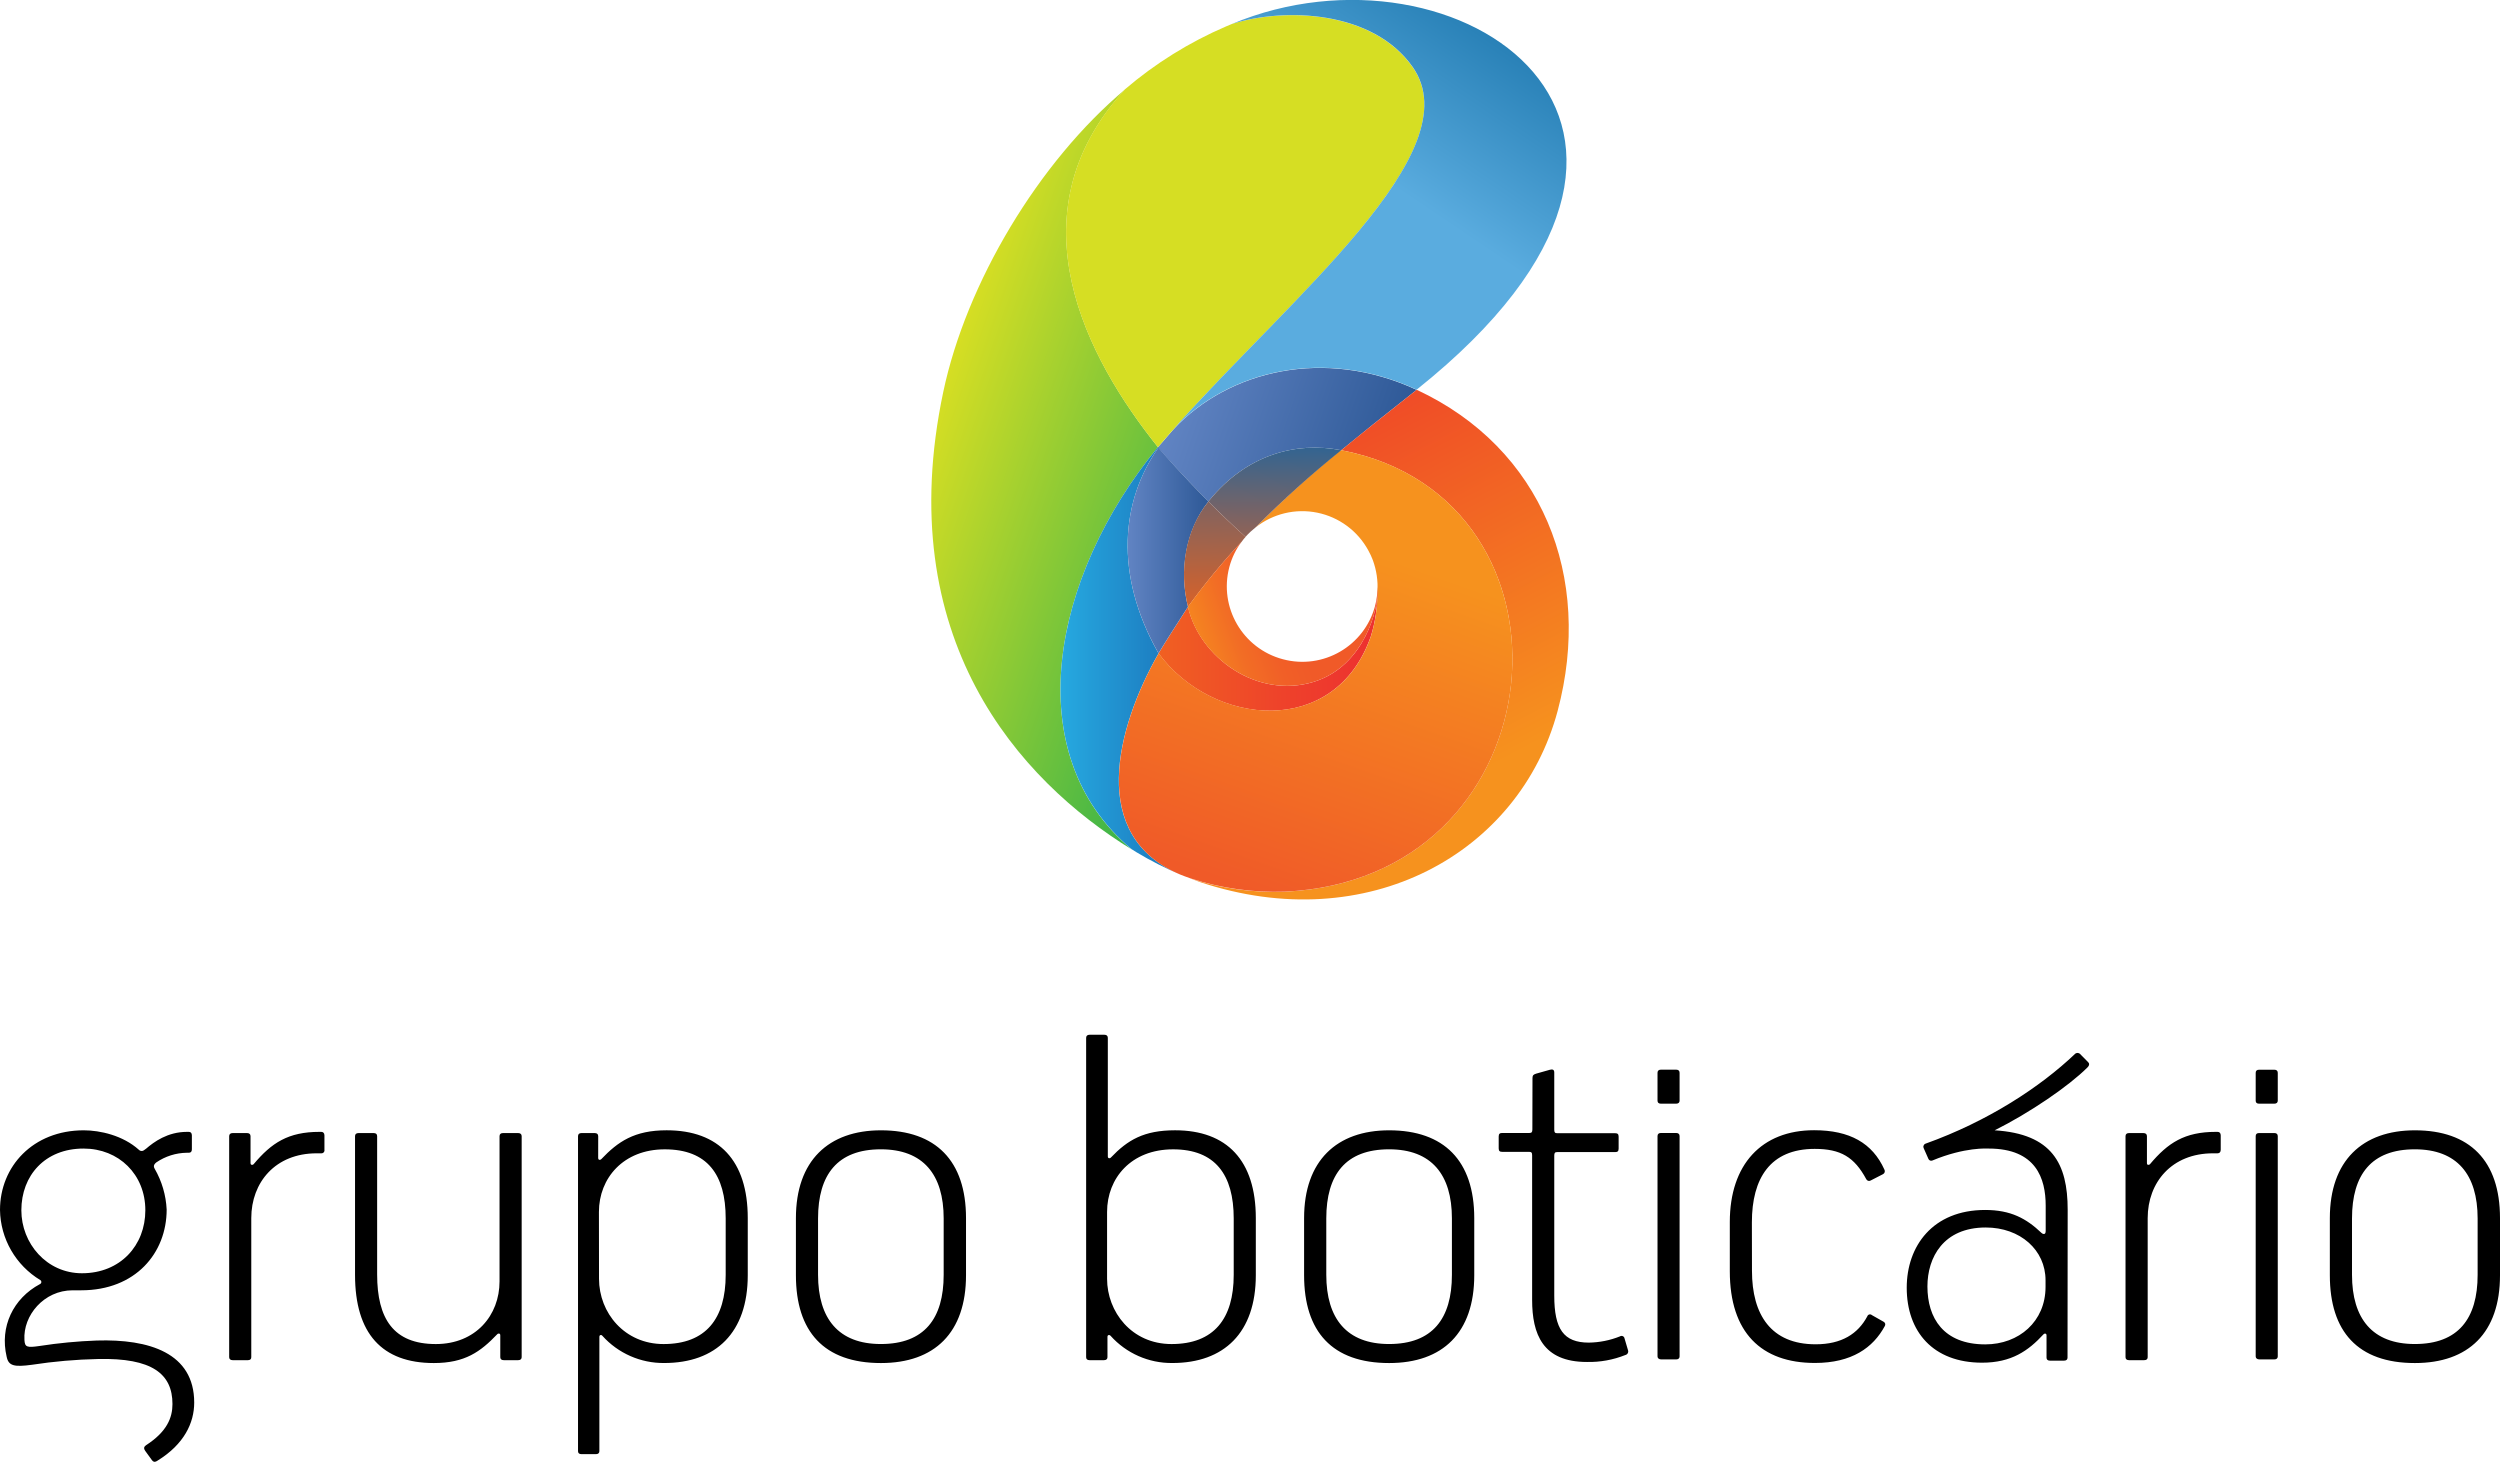
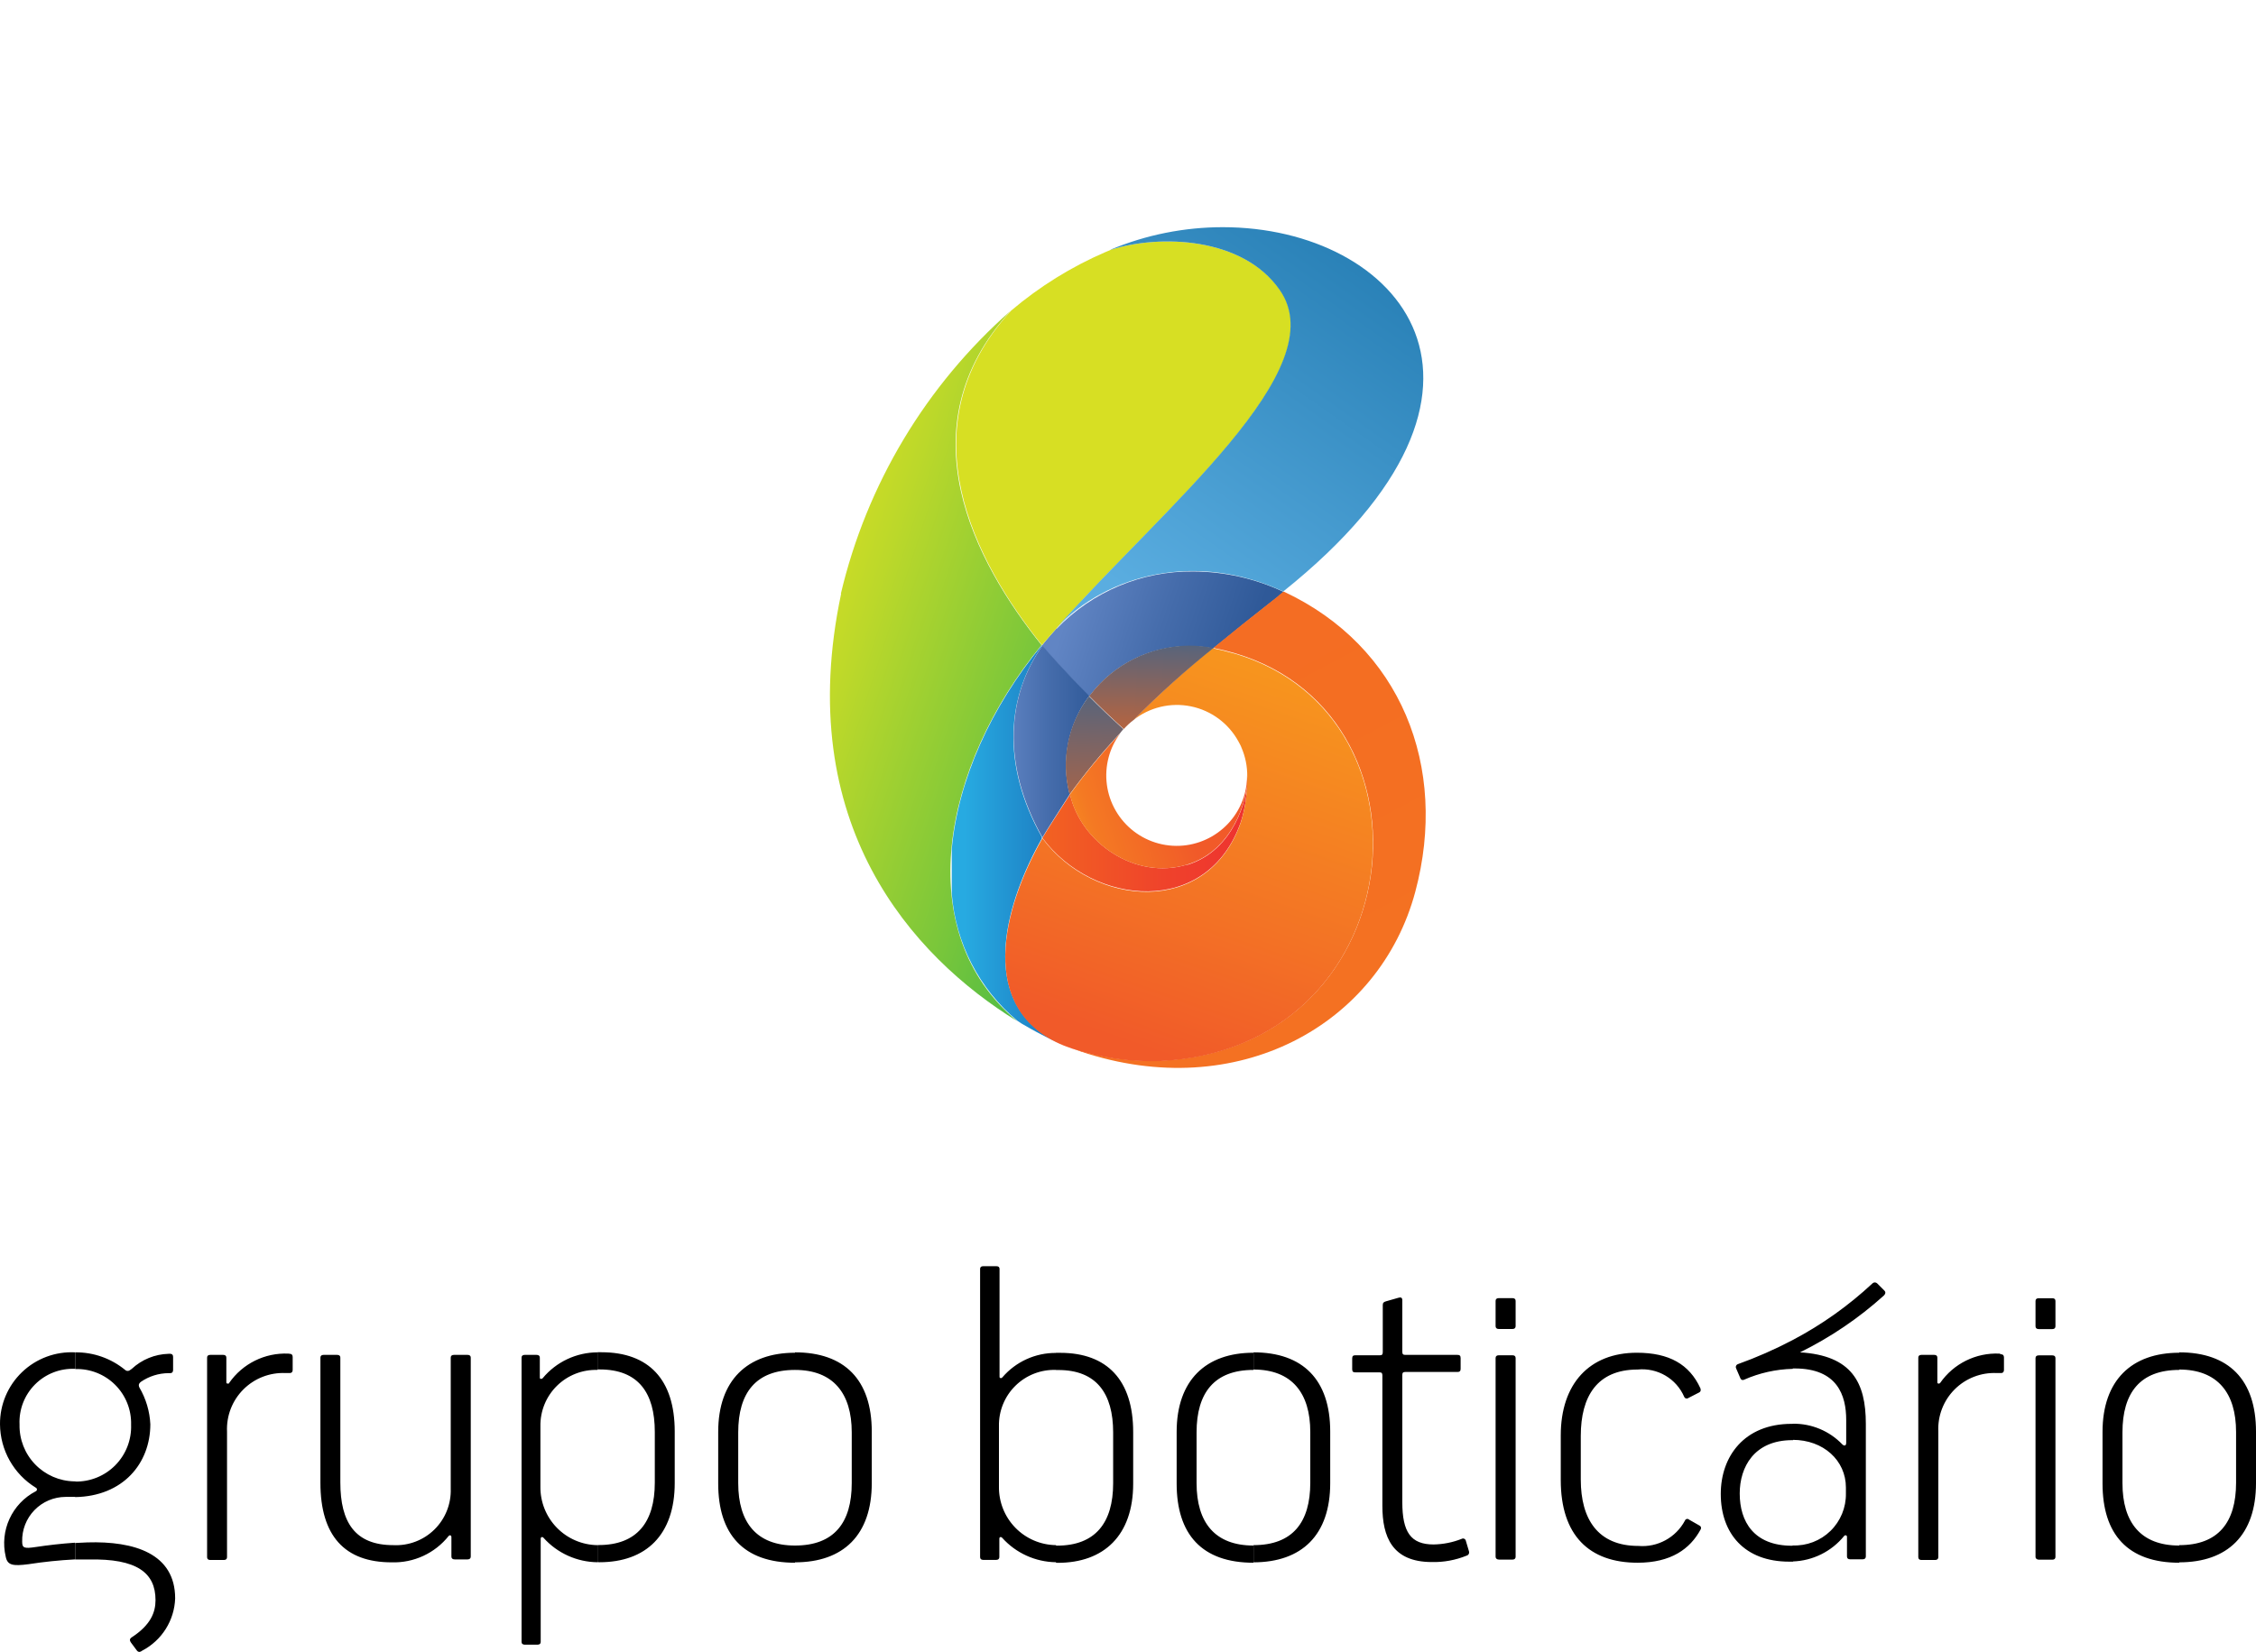
- <svg xmlns="http://www.w3.org/2000/svg" xmlns:xlink="http://www.w3.org/1999/xlink" viewBox="0 0 835.83 488.74">
+ <svg xmlns="http://www.w3.org/2000/svg" xmlns:xlink="http://www.w3.org/1999/xlink" viewBox="0 0 230.94 169.08">
  <defs>
-     <linearGradient id="linear-gradient" x1="1792.78" y1="-378.29" x2="1868.44" y2="-378.29" gradientTransform="translate(-1425.64 -91.19) rotate(18.94)" gradientUnits="userSpaceOnUse">
-       <stop offset="0" stop-color="#6184c3" />
-       <stop offset="1" stop-color="#2e5997" />
+     <clipPath id="clip-path" transform="translate(0 23.26)">
+       <path d="M108.17,41.06c-.24.26-.47.53-.71.8s-.54.64-.82,1c.31.36,2.26,2.58,4.85,5.18a.73.73,0,0,1,.08-.09,12.73,12.73,0,0,1,12.63-4.82c1.84-1.51,4-3.25,6.68-5.34l.54-.44h0a21.87,21.87,0,0,0-9.25-2.1,19.07,19.07,0,0,0-14,5.86" style="fill:none" />
+     </clipPath>
+     <linearGradient id="linear-gradient" x1="-166.13" y1="409.41" x2="-163.68" y2="409.41" gradientTransform="matrix(0, 7.68, 7.68, 0, -3024.79, 1307.47)" gradientUnits="userSpaceOnUse">
+       <stop offset="0" stop-color="#6185c4" />
+       <stop offset="0.52" stop-color="#456cab" />
+       <stop offset="1" stop-color="#2f5998" />
    </linearGradient>
-     <linearGradient id="linear-gradient-2" x1="1717.84" y1="-350.59" x2="1828.22" y2="-350.59" gradientTransform="translate(-1425.64 -91.19) rotate(18.94)" gradientUnits="userSpaceOnUse">
-       <stop offset="0" stop-color="#d6de23" />
-       <stop offset="1" stop-color="#37b34a" />
+     <clipPath id="clip-path-2" transform="translate(0 23.26)">
+       <path d="M106.66,42.79h0m0,0h0s0,0,0,0h0M86.11,37.5c-5,23.57,7.23,37.14,18,43.78-10.91-9.09-7.74-26.05,2.51-38.49-6.79-8.46-14.19-22.24-3.15-34.24a55.65,55.65,0,0,0-17.4,29" style="fill:none" />
+     </clipPath>
+     <linearGradient id="linear-gradient-2" x1="-174.99" y1="387.4" x2="-172.54" y2="387.4" gradientTransform="matrix(0, 16.88, 16.88, 0, -6446.1, 2984.03)" gradientUnits="userSpaceOnUse">
+       <stop offset="0" stop-color="#d7df23" />
+       <stop offset="0.2" stop-color="#bcd82a" />
+       <stop offset="0.63" stop-color="#78c63b" />
+       <stop offset="1" stop-color="#39b54a" />
    </linearGradient>
-     <linearGradient id="linear-gradient-3" x1="1803.63" y1="-382.54" x2="1915.22" y2="-277.06" gradientTransform="translate(-1425.64 -91.19) rotate(18.94)" gradientUnits="userSpaceOnUse">
-       <stop offset="0" stop-color="#ee3b29" />
-       <stop offset="1" stop-color="#f6921e" />
+     <clipPath id="clip-path-3" transform="translate(0 23.26)">
+       <path d="M130.88,37.74c-2.67,2.09-4.84,3.83-6.68,5.34,24,4.63,21.1,41-5.41,42.26a26.37,26.37,0,0,1-9.12-1.3c.3.12.76.29,1,.37,16,5.35,30.56-2.72,34.21-16.37,3.42-12.79-1.47-25.14-13.49-30.74l-.54.44" style="fill:none" />
+     </clipPath>
+     <linearGradient id="linear-gradient-3" x1="-181.68" y1="371.82" x2="-179.24" y2="371.82" gradientTransform="matrix(0, 316.02, 316.02, 0, -117372.86, 57050)" gradientUnits="userSpaceOnUse">
+       <stop offset="0" stop-color="#ef3b29" />
+       <stop offset="0.66" stop-color="#f57921" />
+       <stop offset="1" stop-color="#f7941e" />
    </linearGradient>
-     <linearGradient id="linear-gradient-4" x1="1828.54" y1="-471.37" x2="1848.88" y2="-546.75" gradientTransform="translate(-1425.64 -91.19) rotate(18.94)" gradientUnits="userSpaceOnUse">
-       <stop offset="0" stop-color="#5aacdf" />
-       <stop offset="1" stop-color="#1a74ab" />
+     <clipPath id="clip-path-4" transform="translate(0 23.26)">
+       <path d="M113.74,2.3C118.75.72,127.23,1,131,6.43c5.69,8.13-11.75,22.1-22.87,34.63,5.26-5.63,14.45-7.84,23.23-3.76h0c26.25-21,11.77-37.3-6.18-37.3a29.87,29.87,0,0,0-11.5,2.3" style="fill:none" />
+     </clipPath>
+     <linearGradient id="linear-gradient-4" x1="-165.74" y1="369.32" x2="-163.29" y2="369.32" gradientTransform="matrix(21.86, 0, 0, -21.86, 3732.28, 8095)" gradientUnits="userSpaceOnUse">
+       <stop offset="0" stop-color="#5aade0" />
+       <stop offset="1" stop-color="#1b74ab" />
    </linearGradient>
-     <linearGradient id="linear-gradient-5" x1="354.55" y1="220.99" x2="394.87" y2="220.99" gradientUnits="userSpaceOnUse">
-       <stop offset="0" stop-color="#26a9e0" />
-       <stop offset="1" stop-color="#1b75bb" />
+     <clipPath id="clip-path-5" transform="translate(0 23.26)">
+       <path d="M106.66,42.79h0Zm0,0h0c-5.22,6.34-8.6,13.84-9.23,20.88v4.57a18.83,18.83,0,0,0,6.7,13l.45.3c.46.27,1.2.7,2.08,1.15.68.35,1.43.71,2.2,1h0a11,11,0,0,1-2.21-1.19c-6.17-4.36-3.67-13.43,0-19.91l0-.1,0-.05,0,0c-4.23-7.52-3.5-14.51,0-19.52l0-.07.1.11a1.3,1.3,0,0,0-.15-.16h0Z" style="fill:none" />
+     </clipPath>
+     <linearGradient id="linear-gradient-5" x1="-136.36" y1="423.26" x2="-133.91" y2="423.26" gradientTransform="matrix(4.36, 0, 0, -4.36, 693.29, 1930.55)" gradientUnits="userSpaceOnUse">
+       <stop offset="0" stop-color="#27aae1" />
+       <stop offset="1" stop-color="#1b75bc" />
    </linearGradient>
-     <linearGradient id="linear-gradient-6" x1="387.34" y1="217.85" x2="460.51" y2="217.85" gradientUnits="userSpaceOnUse">
-       <stop offset="0" stop-color="#f06022" />
-       <stop offset="0.59" stop-color="#ee412b" />
-       <stop offset="1" stop-color="#ed3030" />
+     <clipPath id="clip-path-6" transform="translate(0 23.26)">
+       <path d="M121.54,65.26c-5.35,1.63-10.9-2.28-12-7.19-1.05,1.65-2.13,3.28-2.83,4.46,5.21,7,16.94,8.14,20.32-1.66a13.61,13.61,0,0,0,.63-4c0,1.53-1.28,6.94-6.12,8.42m6.12-8.42a.61.61,0,0,0,0-.14.71.71,0,0,1,0,.14" style="fill:none" />
+     </clipPath>
+     <linearGradient id="linear-gradient-6" x1="-157.5" y1="398.2" x2="-155.05" y2="398.2" gradientTransform="matrix(8.55, 0, 0, -8.55, 1453.77, 3492.61)" gradientUnits="userSpaceOnUse">
+       <stop offset="0" stop-color="#f26122" />
+       <stop offset="0.57" stop-color="#ef432b" />
+       <stop offset="1" stop-color="#ee3130" />
    </linearGradient>
-     <linearGradient id="linear-gradient-7" x1="377" y1="184.08" x2="404.01" y2="184.08" gradientTransform="matrix(1, 0, 0, 1, 0, 0)" xlink:href="#linear-gradient" />
-     <linearGradient id="linear-gradient-8" x1="459.96" y1="184.9" x2="420.13" y2="298.37" gradientUnits="userSpaceOnUse">
-       <stop offset="0" stop-color="#f6921e" />
-       <stop offset="1" stop-color="#f05a28" />
+     <clipPath id="clip-path-7" transform="translate(0 23.26)">
+       <path d="M106.68,62.48l0,.05c.7-1.18,1.77-2.81,2.82-4.46a11.83,11.83,0,0,1,2-10.08c-2.5-2.51-4.38-4.66-4.79-5.14-3.54,5-4.29,12,0,19.63" style="fill:none" />
+     </clipPath>
+     <linearGradient id="linear-gradient-7" x1="-131.66" y1="430.88" x2="-129.21" y2="430.88" gradientTransform="matrix(3.98, 0, 0, -3.98, 626.4, 1789.73)" xlink:href="#linear-gradient" />
+     <clipPath id="clip-path-8" transform="translate(0 23.26)">
+       <path d="M124.07,43.13A105.37,105.37,0,0,0,116,50.48a7.18,7.18,0,0,1,10.79,2.2c.06.1.11.2.16.3l.09.19a4.69,4.69,0,0,1,.18.45,7.14,7.14,0,0,1,.44,3V57a14.36,14.36,0,0,1-.63,3.91c-3.38,9.8-15.11,8.68-20.32,1.66-4.08,7.16-6.77,17.55,2.16,21.21.19.07.49.19.88.32a26.28,26.28,0,0,0,9,1.28c25.62-1.2,29.23-35.22,7.74-41.69l-.53-.14-.41-.11-.46-.12-.93-.2Z" style="fill:none" />
+     </clipPath>
+     <linearGradient id="linear-gradient-8" x1="-198.98" y1="377.34" x2="-196.53" y2="377.34" gradientTransform="matrix(-16.44, 0, 0, 16.44, -3127.9, -6140.64)" gradientUnits="userSpaceOnUse">
+       <stop offset="0" stop-color="#f7941e" />
+       <stop offset="0.62" stop-color="#f37225" />
+       <stop offset="1" stop-color="#f15a29" />
    </linearGradient>
-     <linearGradient id="linear-gradient-9" x1="425.32" y1="203.08" x2="426.75" y2="133.07" gradientUnits="userSpaceOnUse">
-       <stop offset="0" stop-color="#d96228" />
-       <stop offset="1" stop-color="#0065b1" />
+     <clipPath id="clip-path-9" transform="translate(0 23.26)">
+       <path d="M111.57,47.9a.73.73,0,0,0-.08.09c1.08,1.09,2.28,2.25,3.55,3.39a7.08,7.08,0,0,1,1-.92,95.9,95.9,0,0,1,8.18-7.38,13.41,13.41,0,0,0-2.51-.24,12.85,12.85,0,0,0-10.12,5.06" style="fill:none" />
+     </clipPath>
+     <linearGradient id="linear-gradient-9" x1="-150.53" y1="346.97" x2="-148.07" y2="346.97" gradientTransform="matrix(8.28, 0, 0, -8.28, 1355.24, 2920.73)" gradientUnits="userSpaceOnUse">
+       <stop offset="0" stop-color="#da6329" />
+       <stop offset="0.11" stop-color="#ca6333" />
+       <stop offset="0.32" stop-color="#a2644c" />
+       <stop offset="0.62" stop-color="#606476" />
+       <stop offset="0.98" stop-color="#0665af" />
+       <stop offset="1" stop-color="#0065b2" />
    </linearGradient>
-     <linearGradient id="linear-gradient-10" x1="405.77" y1="204.19" x2="407.58" y2="115.48" xlink:href="#linear-gradient-9" />
-     <linearGradient id="linear-gradient-11" x1="395.62" y1="215.78" x2="447.02" y2="197.46" gradientUnits="userSpaceOnUse">
-       <stop offset="0" stop-color="#f6921e" />
-       <stop offset="0.1" stop-color="#f58420" />
-       <stop offset="0.32" stop-color="#f26d25" />
-       <stop offset="0.52" stop-color="#f15f27" />
-       <stop offset="0.69" stop-color="#f05a28" />
+     <clipPath id="clip-path-10" transform="translate(0 23.26)">
+       <path d="M111.49,48a11.68,11.68,0,0,0-2,10.08,65.76,65.76,0,0,1,5.15-6.25c.11-.15.24-.3.36-.44-1.28-1.15-2.49-2.32-3.58-3.42l0,0" style="fill:none" />
+     </clipPath>
+     <linearGradient id="linear-gradient-10" x1="-161.01" y1="355.22" x2="-158.56" y2="355.22" gradientTransform="matrix(12.37, 0, 0, -12.37, 2088.7, 4446.46)" xlink:href="#linear-gradient-9" />
+     <clipPath id="clip-path-11" transform="translate(0 23.26)">
+       <path d="M109.53,58.07h0c1.1,4.91,6.65,8.82,12,7.19,4.73-1.44,6.07-6.66,6.12-8.31a13.07,13.07,0,0,1-.08,1.31,10.49,10.49,0,0,0,.09-2.18,7.07,7.07,0,0,1-.24,1.92h0a7.21,7.21,0,0,1-8.82,5.1h0a7.21,7.21,0,0,1-5.11-8.83,6.94,6.94,0,0,1,1.19-2.44,64.11,64.11,0,0,0-5.15,6.24" style="fill:none" />
+     </clipPath>
+     <linearGradient id="linear-gradient-11" x1="-147.14" y1="390.71" x2="-144.69" y2="390.71" gradientTransform="matrix(7.9, 0, 0, -7.9, 1269.86, 3146.61)" gradientUnits="userSpaceOnUse">
+       <stop offset="0" stop-color="#f7941e" />
+       <stop offset="0.22" stop-color="#f47923" />
+       <stop offset="0.69" stop-color="#f15a29" />
+       <stop offset="1" stop-color="#f15a29" />
    </linearGradient>
  </defs>
  <g id="Layer_2" data-name="Layer 2">
-     <g id="svg17">
-       <path d="M691.29,404.41c0-15.32-5.19-25.33-24.41-26.51,11.67-5.84,24.67-14.69,31-21,.78-.76.67-1.4.25-1.79l-2.7-2.73a1.21,1.21,0,0,0-1.71,0c-11.54,11-29,22.48-50,30a1.11,1.11,0,0,0-.53,1.58l1.55,3.51a1,1,0,0,0,1.3.53c10.91-4.56,18.45-4,18.84-4,15.84,0,19.06,10,19.06,19.08v8.42c0,.8-.23,1.07-.63,1.07a1.21,1.21,0,0,1-.79-.38c-5.05-4.81-10.25-7.66-18.82-7.66-17.52,0-26.22,12.08-26.22,26,0,14.69,8.82,25.06,25.19,25.06,9.85,0,15.48-4,20.52-9.47a.7.7,0,0,1,.52-.26c.39,0,.51.26.51.65v7.4c0,.65.4,1,1.16,1h4.7c.77,0,1.16-.38,1.16-1ZM266.1,426.36c0,18.82,9.35,29.35,28.43,29.35,17.92,0,28.44-10.15,28.44-29.35v-19.1c0-19.21-10.12-29.36-28.44-29.36-17.53,0-28.43,10.15-28.43,29.36Zm7.4-19c0-14.66,6.5-23.11,21-23.11,14.16,0,21,8.45,21,23.11v18.84c0,14.69-6.48,23.15-21,23.15-14.15,0-21-8.46-21-23.15ZM200,379.87c0-.67-.39-1.05-1.16-1.05H194.4c-.76,0-1.15.38-1.15,1.05v105.3c0,.66.39,1,1.15,1h4.83c.76,0,1.16-.37,1.16-1V447c0-.38.13-.66.51-.66a.54.54,0,0,1,.51.28,27.44,27.44,0,0,0,20.65,9.08c17.3,0,27.94-10.15,27.94-29.35v-19.1c0-19.21-9.61-29.36-27.13-29.36-10.79,0-16.27,3.8-21.83,9.64a.8.8,0,0,1-.52.25c-.38,0-.53-.25-.53-.68Zm192.2,4.39c14.05,0,20.27,8.45,20.27,23.11v18.84c0,14.69-6.62,23.15-20.79,23.15-13.37,0-21.55-10.8-21.55-21.83V405.19c0-11.31,8.06-20.93,22.07-20.93m-29.07,69.49c0,.65.37,1,1.17,1h4.8c.77,0,1.16-.38,1.16-1V447c0-.38.12-.66.53-.66a.66.66,0,0,1,.53.28,27.34,27.34,0,0,0,20.63,9.08c17.29,0,27.91-10.15,27.91-29.35v-19.1c0-19.21-9.6-29.36-27-29.36-10.4,0-15.84,3.23-21.43,9.09a.69.69,0,0,1-.53.26c-.38,0-.52-.26-.52-.63V347c0-.66-.37-1.05-1.16-1.05h-4.92c-.8,0-1.17.39-1.17,1.05ZM200.24,405.19c0-11.31,8.19-20.93,22-20.93,14.26,0,20.38,8.45,20.38,23.11v18.84c0,14.69-6.63,23.15-20.78,23.15-13,0-21.57-10.4-21.57-21.83ZM436,426.36c0,18.82,9.35,29.35,28.44,29.35,17.93,0,28.45-10.15,28.45-29.35v-19.1c0-19.21-10.13-29.36-28.45-29.36-17.52,0-28.44,10.15-28.44,29.36Zm7.42-19c0-14.66,6.46-23.11,21-23.11,14.17,0,21,8.45,21,23.11v18.84c0,14.69-6.5,23.15-21,23.15-14.13,0-21-8.46-21-23.15ZM50.8,488.18c.74,1,1.53.38,1.93.12,8.84-5.46,12.2-12.6,12.2-19.37,0-16.61-15.06-21.29-32.58-20.75A163.62,163.62,0,0,0,13.25,450c-4.29.63-4.94.38-5.08-2-.51-8.19,6.51-16.61,16.11-16.61h2.87c18.16,0,28.57-12.46,28.57-27a30.22,30.22,0,0,0-4-13.63,1.74,1.74,0,0,1-.27-.78c0-.4.12-.78.78-1.33a18.55,18.55,0,0,1,10.28-3.25h.64c.65,0,1-.38,1-1.16V379.6c0-.78-.39-1.18-1-1.18h-.64c-6.51,0-11.06,3.38-13.65,5.61-.66.5-1,.78-1.43.78a1.3,1.3,0,0,1-1-.4c-5.33-4.81-13-6.51-18.43-6.51C11,377.9,0,390,0,404.53A27.89,27.89,0,0,0,13.52,428a.76.76,0,0,1-.14,1.3c-9,4.81-13.51,14.28-11.16,24.28.63,3.14,2.59,3.49,8.43,2.71a169.68,169.68,0,0,1,22.19-1.93c18-.4,24.82,4.94,24.82,15.06,0,4.54-1.82,9.24-8.83,13.76-.24.27-1.17.67-.24,1.95Zm-2.21-83.54c0,11.72-8.33,21.05-21.19,21.05-11.82,0-20.26-10-20.26-21.05C7.14,393,15.05,384,27.93,384c11.82,0,20.66,8.68,20.66,20.61m463.73-27c0,.91-.26,1.18-1,1.18h-9.07c-.79,0-1.19.26-1.19,1.16v4c0,.9.4,1.15,1.19,1.15h8.94c.81,0,1.05.24,1.05,1.16v48.32c0,11.42,3.5,20.77,18.31,20.77a32.62,32.62,0,0,0,12.87-2.33,1.22,1.22,0,0,0,.89-1.55l-1.18-4a1,1,0,0,0-1.54-.67,29,29,0,0,1-10.39,2.08c-8.44,0-11.56-4.54-11.56-15.71V386.34c0-.92.26-1.16,1-1.16H540c.76,0,1.16-.25,1.16-1.15v-4c0-.9-.4-1.16-1.16-1.16H520.64c-.78,0-1-.27-1-1.18V358.57c0-.92-.52-1.17-1.44-.92l-4.54,1.28c-.9.27-1.3.55-1.3,1.45Zm49.22,2.23c0-.67-.38-1.05-1.17-1.05h-5.06c-.77,0-1.15.38-1.15,1.05V453.5c0,.62.51,1,1.29,1h4.92c.79,0,1.17-.41,1.17-1Zm0-21.17c0-.67-.38-1.05-1.17-1.05h-5.06c-.77,0-1.15.38-1.15,1.05V368c0,.63.38,1,1.15,1h5.06c.79,0,1.17-.4,1.17-1Zm24.17,50c0-14.69,6.1-24.56,21-24.56,8.7,0,13.26,2.73,17.25,10.15a1.06,1.06,0,0,0,1.56.37l4.05-2.08A1.11,1.11,0,0,0,630,391c-4-8.83-11.55-13.13-23.49-13.13-17.53,0-28.18,11.44-28.18,30.69v16.46c0,20.51,10.54,30.66,28.45,30.66,12.33,0,19.46-5.09,23.37-12.34a1,1,0,0,0-.39-1.43l-3.92-2.22a.94.94,0,0,0-1.54.4c-3.12,5.84-8.56,9.35-17.28,9.35-14.92,0-21.28-9.9-21.28-24.56ZM741.4,378.42c.65,0,1.06.4,1.06,1.18v4.81c0,.77-.41,1.18-1.06,1.18h-1.53c-13.78,0-21.83,9.7-21.83,21.67v46.49c0,.65-.4,1-1.18,1H711.8c-.78,0-1.17-.38-1.17-1V379.87c0-.67.39-1.05,1.17-1.05h4.8c.79,0,1.19.38,1.19,1.05v8.93c0,.42.1.65.5.65a.69.69,0,0,0,.52-.23c6-7.14,11.57-10.8,22-10.8Zm37.54,47.94c0,18.82,9.35,29.35,28.44,29.35,17.94,0,28.45-10.15,28.45-29.35v-19.1c0-19.21-10.13-29.36-28.45-29.36-17.54,0-28.44,10.15-28.44,29.36Zm7.41-19c0-14.66,6.49-23.11,21-23.11,14.14,0,21,8.45,21,23.11v18.84c0,14.69-6.49,23.15-21,23.15-14.15,0-21-8.46-21-23.15Zm-24.82-27.5c0-.67-.38-1.05-1.16-1.05H755.3c-.8,0-1.15.38-1.15,1.05V453.5c0,.62.51,1,1.29,1h4.93c.78,0,1.16-.41,1.16-1Zm0-21.17c0-.67-.38-1.05-1.16-1.05H755.3c-.8,0-1.15.38-1.15,1.05V368c0,.63.35,1,1.15,1h5.07c.78,0,1.16-.4,1.16-1ZM107.41,378.42c.63,0,1.06.4,1.06,1.18v4.81a1,1,0,0,1-1.06,1.18h-1.56c-13.77,0-21.84,9.7-21.84,21.67v46.49c0,.65-.36,1-1.14,1H77.8c-.78,0-1.18-.38-1.18-1V379.87c0-.67.4-1.05,1.18-1.05h4.79c.77,0,1.17.38,1.17,1.05v8.93c0,.42.13.65.52.65a.69.69,0,0,0,.52-.23c6-7.14,11.56-10.8,22-10.8Zm18.68,1.45c0-.67-.36-1.05-1.16-1.05h-5.05c-.8,0-1.18.38-1.18,1.05v46.34c0,19.64,9,29.5,26.35,29.5,10.4,0,15.59-3.77,21.19-9.63a.61.61,0,0,1,.53-.23c.36,0,.49.23.49.61v7.29c0,.65.41,1,1.19,1h4.78c.78,0,1.18-.38,1.18-1V379.87c0-.67-.4-1.05-1.18-1.05h-5.06c-.78,0-1.16.38-1.16,1.05v48.55c0,11.3-7.93,20.94-21.3,20.94-14.15,0-19.62-8.46-19.62-23.28Zm537.66,69.6c-14,0-19.35-8.83-19.35-19.37,0-9.71,5.34-19.71,19.49-19.71,11.55,0,20,7.52,20,17.65v2.21c0,11.54-8.86,19.22-20.15,19.22" />
-       <path d="M404.29,167.31c12.35-15.12,28.69-19.8,44.13-16.79,6.42-5.29,14-11.34,23.33-18.69l1.9-1.51-.07,0c-30.63-14.22-62.77-6.54-81.17,13.14-.81.92-1.65,1.84-2.45,2.8s-1.88,2.23-2.89,3.3c1.1,1.28,7.9,9,16.94,18.13C404.09,167.55,404.21,167.42,404.29,167.31Z" style="fill:url(#linear-gradient)" />
-       <path d="M387.17,149.47c-.15.15.08-.1,0,.05-23.68-29.56-49.56-77.7-11-119.64C347.22,54.16,323.05,94.63,315.37,131c-17.41,82.35,25.24,129.77,63,153C340.25,252.2,351.35,192.93,387.17,149.47Z" style="fill:url(#linear-gradient-2)" />
-       <path d="M387.14,149.52l-.34.41a3.92,3.92,0,0,1,.37-.46c38.27-45.25,105.94-97.27,85.14-127C459,3.43,429.37,2.5,411.89,8c-.65.27-1.33.55-2,.84a132.56,132.56,0,0,0-33.76,21C337.58,71.82,363.46,120,387.14,149.52Z" style="fill:#d6de23" />
-       <path d="M473.65,130.32l-1.9,1.51c-9.31,7.35-16.91,13.4-23.33,18.69,84,16.18,73.69,143.26-18.88,147.61a91.27,91.27,0,0,1-31.89-4.53c1.08.42,2.66,1,3.61,1.32,55.83,18.63,106.75-9.54,119.5-57.21C532.71,193,515.63,149.86,473.65,130.32Z" style="fill:url(#linear-gradient-3)" />
-       <path d="M411.89,8c17.48-5.54,47.1-4.61,60.42,14.4,19.89,28.41-41.06,77.19-79.9,121,18.4-19.68,50.54-27.36,81.17-13.14l.07,0C584.74,41.62,487-23.42,411.89,8Z" style="fill:url(#linear-gradient-4)" />
-       <path d="M387.12,149.51h0s0-.05.05-.05S387.14,149.51,387.12,149.51Zm.22,68.94a1.19,1.19,0,0,1-.1-.17c-14.94-26.48-12.31-51.05.07-68.62l.34.39a3.58,3.58,0,0,0-.48-.54h0a0,0,0,0,0,0-.05h0l-.05.05h0c-35.75,43.41-46.84,102.58-8.81,134.38.52.33,1.06.68,1.58,1a112.58,112.58,0,0,0,14.93,7.56h.05C363.67,279.76,373.09,243.45,387.34,218.45Z" style="fill:url(#linear-gradient-5)" />
-       <path d="M458.34,212.66a48.22,48.22,0,0,0,2.15-14.56c.34,4.56-3.91,24.57-21.39,29.9-18.66,5.7-38-8-41.91-25.13-3.69,5.74-7.42,11.49-9.85,15.58C405.52,243,446.49,246.91,458.34,212.66Z" style="fill:url(#linear-gradient-6)" />
-       <path d="M397.18,202.89c-3-12-.9-25.53,6.83-35.22-8.73-8.77-15.27-16.28-16.71-18-12.37,17.55-15,42.12-.06,68.57a1.19,1.19,0,0,0,.1.17c2.43-4.09,6.16-9.82,9.84-15.56Z" style="fill:url(#linear-gradient-7)" />
-       <path d="M456.55,152.49c-.6-.15-1.22-.33-1.85-.5-.47-.12-.95-.27-1.44-.39s-1.09-.28-1.61-.4c-1.06-.23-2.13-.48-3.23-.68l-.45.17a363.23,363.23,0,0,0-28.2,25.65A25.14,25.14,0,0,1,457.46,184c.22.37.39.74.56,1.09s.24.42.32.64c.23.52.42,1,.65,1.56a25.84,25.84,0,0,1,1.53,10.45c0,.41,0,.84,0,1.25a49.46,49.46,0,0,1-2.15,13.65c-11.85,34.25-52.82,30.32-71,5.79-14.25,25-23.67,61.31,7.54,74.09.64.28,1.72.65,3.05,1.13a91.75,91.75,0,0,0,31.61,4.46C519,293.93,531.66,175.1,456.55,152.49Z" style="fill:url(#linear-gradient-8)" />
-       <path d="M419.84,176.27a349.22,349.22,0,0,1,28.58-25.75c-15.44-3-31.78,1.67-44.13,16.79-.08.11-.2.24-.28.36,3.78,3.8,8,7.86,12.4,11.82A27.43,27.43,0,0,1,419.84,176.27Z" style="fill:url(#linear-gradient-9)" />
-       <path d="M416.44,179.49c-4.48-4-8.72-8.08-12.51-11.92a.25.25,0,0,0,.08.1c-7.84,9.59-9.83,23.24-6.83,35.22a226.15,226.15,0,0,1,18-21.83A14,14,0,0,1,416.44,179.49Z" style="fill:url(#linear-gradient-10)" />
-       <path d="M460.55,195.93a25.58,25.58,0,0,1-.83,6.68s0,0,0,0h0a25.16,25.16,0,0,1-30.8,17.8h0A25.22,25.22,0,0,1,411,189.6a24.63,24.63,0,0,1,4.14-8.53,225.89,225.89,0,0,0-18,21.82v0a0,0,0,0,1,0,0,0,0,0,0,0,0,0s0,0,0,0C401.06,220,420.44,233.7,439.1,228c16.57-5.06,21.23-23.26,21.39-29a32.26,32.26,0,0,1-.28,4.58A34.62,34.62,0,0,0,460.55,195.93Z" style="fill:url(#linear-gradient-11)" />
+     <g id="Layer_1-2" data-name="Layer 1">
+       <path d="M7.69,115.2v1.69A5.45,5.45,0,0,0,2,122.59a5.7,5.7,0,0,0,5.6,5.82h.12V130h-1a4.46,4.46,0,0,0-4.45,4.59c0,.65.21.72,1.4.54s2.64-.35,4-.44v1.71a47,47,0,0,0-4.75.49c-1.61.21-2.15.11-2.33-.75a6,6,0,0,1,3.08-6.72.2.2,0,0,0,0-.36A7.69,7.69,0,0,1,0,122.56a7.32,7.32,0,0,1,7.69-7.36m27.15.54h0c0-.18-.11-.28-.32-.28h-1.4c-.21,0-.32.1-.32.28v12.81c0,5.42,2.47,8.15,7.28,8.15A7.17,7.17,0,0,0,45.93,134s.07-.07.14-.07.14.07.14.18v2c0,.18.11.29.33.29h1.33c.21,0,.32-.11.32-.29V115.74c0-.18-.11-.28-.32-.28h-1.4c-.22,0-.33.1-.33.28v13.42a5.6,5.6,0,0,1-5.88,5.78c-3.91,0-5.42-2.33-5.42-6.42Zm-5.17-.39h0c.18,0,.29.11.29.32V117c0,.21-.11.32-.29.32h-.43a5.74,5.74,0,0,0-6,6v12.85c0,.18-.1.29-.32.29h-1.4c-.22,0-.32-.11-.32-.29V115.74c0-.18.1-.28.32-.28h1.33c.21,0,.32.1.32.28v2.48c0,.11,0,.18.15.18s.1,0,.14-.07a7,7,0,0,1,6.06-3ZM7.69,130v-1.57a5.62,5.62,0,0,0,5.73-5.82,5.55,5.55,0,0,0-5.71-5.7h0V115.2h0a7.91,7.91,0,0,1,5.1,1.8.38.38,0,0,0,.29.1c.1,0,.21-.07.39-.21a5.76,5.76,0,0,1,3.77-1.54h.17c.19,0,.29.11.29.32V117c0,.22-.1.33-.29.33h-.17a5.07,5.07,0,0,0-2.84.89c-.18.15-.21.25-.21.36a.6.6,0,0,0,.06.22,8.21,8.21,0,0,1,1.12,3.76c0,4-2.79,7.38-7.7,7.46m0,6.41v-1.71l1.24-.06c4.84-.15,9,1.15,9,5.73a6.27,6.27,0,0,1-3.37,5.35c-.11.08-.33.25-.54,0l-.61-.82c-.25-.36,0-.47.07-.54,1.94-1.26,2.44-2.55,2.44-3.81,0-2.8-1.9-4.27-6.85-4.16l-1.39,0m53.49-21.18V117a5.67,5.67,0,0,0-5.85,5.77v6.17a5.92,5.92,0,0,0,5.85,6v1.75a7.52,7.52,0,0,1-5.53-2.5.17.17,0,0,0-.14-.08c-.11,0-.15.08-.15.18v10.56c0,.17-.1.28-.32.28H53.71c-.21,0-.32-.11-.32-.28V115.74c0-.18.11-.28.32-.28h1.22c.22,0,.33.1.33.28v2c0,.11,0,.18.14.18a.24.24,0,0,0,.15-.07,7.32,7.32,0,0,1,5.63-2.65m0,21.48v-1.75h.1c3.92,0,5.75-2.33,5.75-6.39v-5.2c0-4-1.69-6.39-5.64-6.39h-.21v-1.76h.39c4.85,0,7.5,2.8,7.5,8.11v5.28c0,5.31-2.94,8.11-7.71,8.11Zm20.2-21.49V117c-4,0-5.81,2.34-5.81,6.39v5.2c0,4.06,1.9,6.39,5.81,6.39v1.76c-5.28,0-7.86-2.91-7.86-8.11v-5.28c0-5.31,3-8.11,7.86-8.11m0,21.5v-1.76c4,0,5.81-2.33,5.81-6.39v-5.2c0-4-1.9-6.39-5.81-6.39V115.2c5.06,0,7.86,2.8,7.86,8.11v5.28c0,5.31-2.91,8.11-7.86,8.11m26.73-21.49V117a5.65,5.65,0,0,0-5.85,5.77v6.17a5.91,5.91,0,0,0,5.85,6v1.75a7.54,7.54,0,0,1-5.52-2.5.2.2,0,0,0-.15-.08c-.11,0-.14.08-.14.18v1.87c0,.18-.11.29-.32.29h-1.33c-.22,0-.32-.11-.32-.29v-29.5c0-.18.1-.28.32-.28H102c.22,0,.32.1.32.28v11c0,.1,0,.18.15.18a.17.17,0,0,0,.14-.08,7.15,7.15,0,0,1,5.49-2.5m0,21.48v-1.75h.11c3.91,0,5.74-2.33,5.74-6.39v-5.2c0-4-1.72-6.39-5.6-6.39h-.25v-1.76h.43c4.81,0,7.47,2.8,7.47,8.11v5.28c0,5.31-3,8.11-7.72,8.11Zm20.21-21.49V117c-4,0-5.82,2.34-5.82,6.39v5.2c0,4.06,1.9,6.39,5.82,6.39v1.76c-5.28,0-7.86-2.91-7.86-8.11v-5.28c0-5.31,3-8.11,7.86-8.11m33.51,8.51h0c0-4.06,1.69-6.79,5.82-6.79a4.68,4.68,0,0,1,4.77,2.8.28.28,0,0,0,.43.11l1.11-.57c.21-.11.14-.36.11-.43-1.12-2.44-3.19-3.63-6.5-3.63-4.84,0-7.79,3.16-7.79,8.47v4.56c0,5.67,2.91,8.47,7.87,8.47,3.4,0,5.37-1.4,6.45-3.41a.27.27,0,0,0-.11-.39l-1.07-.61a.26.26,0,0,0-.43.1,4.93,4.93,0,0,1-4.77,2.59c-4.13,0-5.89-2.73-5.89-6.79Zm-6.67-13.82h0c0-.18-.11-.28-.32-.28h-1.4c-.22,0-.33.1-.33.28v2.59c0,.18.11.29.33.29h1.4c.21,0,.32-.11.32-.29Zm0,5.85h0c0-.18-.11-.28-.32-.28h-1.4c-.22,0-.33.1-.33.28v20.35c0,.18.14.29.36.29h1.37c.21,0,.32-.11.32-.29Zm-13.6-.61h0c0,.25-.08.33-.29.33h-2.51c-.22,0-.33.07-.33.32v1.11c0,.25.11.32.33.32h2.47c.22,0,.29.08.29.32v13.35c0,3.16,1,5.75,5.06,5.75a8.87,8.87,0,0,0,3.55-.65.35.35,0,0,0,.26-.43l-.33-1.11a.29.29,0,0,0-.43-.18,8.15,8.15,0,0,1-2.87.57c-2.33,0-3.2-1.26-3.2-4.34v-13c0-.24.08-.32.3-.32h5.34c.21,0,.33-.07.33-.32v-1.11c0-.25-.12-.32-.33-.32h-5.34c-.22,0-.3-.08-.3-.33v-5.27c0-.25-.14-.33-.39-.25l-1.26.36c-.24.07-.35.14-.35.39ZM128.32,136.7v-1.76c4,0,5.81-2.33,5.81-6.39v-5.2c0-4-1.9-6.39-5.81-6.39V115.2c5.05,0,7.85,2.8,7.85,8.11v5.28c0,5.31-2.9,8.1-7.85,8.11m55.19-14.18h-.11c-4.85,0-7.25,3.34-7.25,7.18,0,4.05,2.44,6.93,7,6.93h.4V135h-.11c-3.88,0-5.35-2.45-5.35-5.35,0-2.69,1.47-5.46,5.38-5.46h.08Zm0-8.58a44,44,0,0,1-5.64,2.48.31.31,0,0,0-.14.44l.43,1a.26.26,0,0,0,.36.15,13.09,13.09,0,0,1,5-1.12Zm26.9-4h0c0-.18-.1-.28-.32-.28H208.7c-.22,0-.33.1-.33.28v2.59c0,.18.11.29.33.29h1.39c.22,0,.32-.11.32-.29Zm0,5.85h0c0-.18-.1-.28-.32-.28H208.7c-.22,0-.33.1-.33.28v20.35c0,.18.15.29.36.29h1.36c.22,0,.32-.11.32-.29Zm-5.55-.39h0c.17,0,.28.11.28.32V117c0,.21-.11.32-.28.32h-.44a5.73,5.73,0,0,0-6,6v12.85c0,.18-.11.29-.33.29h-1.4c-.21,0-.32-.11-.32-.29V115.74c0-.18.11-.28.32-.28H198c.22,0,.32.1.32.28v2.48c0,.11,0,.18.15.18a.19.19,0,0,0,.14-.07,7,7,0,0,1,6.07-3Zm18.22-.15V117c-4,0-5.81,2.34-5.81,6.39v5.2c0,4.06,1.9,6.39,5.81,6.39v1.76c-5.27,0-7.85-2.91-7.85-8.11v-5.28c0-5.31,3-8.11,7.85-8.11M191,122.52c0-4.23-1.43-7-6.74-7.32a37.66,37.66,0,0,0,8.58-5.81c.21-.21.18-.39.07-.5l-.76-.76a.34.34,0,0,0-.46,0,37.7,37.7,0,0,1-8.18,5.81v2.91h.21c4.37,0,5.27,2.76,5.27,5.27v2.33c0,.22-.07.29-.18.29a.33.33,0,0,1-.21-.11,6.87,6.87,0,0,0-5.09-2.12v1.65c3.15,0,5.45,2.11,5.45,4.88v.61a5.24,5.24,0,0,1-5.45,5.32v1.64a7.07,7.07,0,0,0,5.27-2.61.16.16,0,0,1,.14-.07c.11,0,.15.07.15.17v2c0,.18.1.29.32.29h1.29c.21,0,.32-.11.32-.29Zm32.08,14.18v-1.76c4,0,5.82-2.33,5.82-6.39v-5.2c0-4-1.9-6.39-5.82-6.39V115.2c5.07,0,7.86,2.8,7.86,8.11v5.28c0,5.31-2.9,8.11-7.86,8.11" transform="translate(0 23.26)" />
+       <g style="clip-path:url(#clip-path)">
+         <rect x="109.12" y="27.84" width="19.82" height="27.52" transform="translate(42.68 165.2) rotate(-72)" style="fill:url(#linear-gradient)" />
+       </g>
+       <g style="clip-path:url(#clip-path-2)">
+         <rect x="55.37" y="21.54" width="77.06" height="46.76" transform="translate(22.16 143.59) rotate(-72)" style="fill:url(#linear-gradient-2)" />
+       </g>
+       <path d="M106.66,42.8l-.1.11.1-.12c11-13,30.33-27.85,24.38-36.36C127.23,1,118.75.72,113.74,2.3l-.56.24a38.53,38.53,0,0,0-9.67,6c-11,12-3.63,25.79,3.15,34.25" transform="translate(0 23.26)" style="fill:#d7df23" />
+       <g style="clip-path:url(#clip-path-3)">
+         <rect x="99.62" y="31.3" width="58.75" height="64.46" transform="translate(-14.72 91.26) rotate(-28)" style="fill:url(#linear-gradient-3)" />
+       </g>
+       <g style="clip-path:url(#clip-path-4)">
+         <rect x="101.91" y="-11.52" width="62.02" height="64.1" transform="translate(39.86 140.89) rotate(-55)" style="fill:url(#linear-gradient-4)" />
+       </g>
+       <g style="clip-path:url(#clip-path-5)">
+         <rect x="97.43" y="66.04" width="11.43" height="40.95" style="fill:url(#linear-gradient-5)" />
+       </g>
+       <g style="clip-path:url(#clip-path-6)">
+         <rect x="106.71" y="79.96" width="20.98" height="13.97" style="fill:url(#linear-gradient-6)" />
+       </g>
+       <g style="clip-path:url(#clip-path-7)">
+         <rect x="102.41" y="66.11" width="9.07" height="19.68" style="fill:url(#linear-gradient-7)" />
+       </g>
+       <g style="clip-path:url(#clip-path-8)">
+         <rect x="96.1" y="34.65" width="55.76" height="59.28" transform="translate(22.84 183.85) rotate(-71)" style="fill:url(#linear-gradient-8)" />
+       </g>
+       <g style="clip-path:url(#clip-path-9)">
+         <rect x="113.35" y="40.61" width="8.98" height="13" transform="translate(66.62 186.48) rotate(-87.98)" style="fill:url(#linear-gradient-9)" />
+       </g>
+       <g style="clip-path:url(#clip-path-10)">
+         <rect x="106.69" y="49.66" width="10.33" height="6.71" transform="translate(54.96 186.21) rotate(-87.99)" style="fill:url(#linear-gradient-10)" />
+       </g>
+       <g style="clip-path:url(#clip-path-11)">
+         <rect x="107.57" y="49.28" width="22.11" height="20.16" transform="translate(-12.86 65.11) rotate(-19)" style="fill:url(#linear-gradient-11)" />
+       </g>
    </g>
  </g>
</svg>
